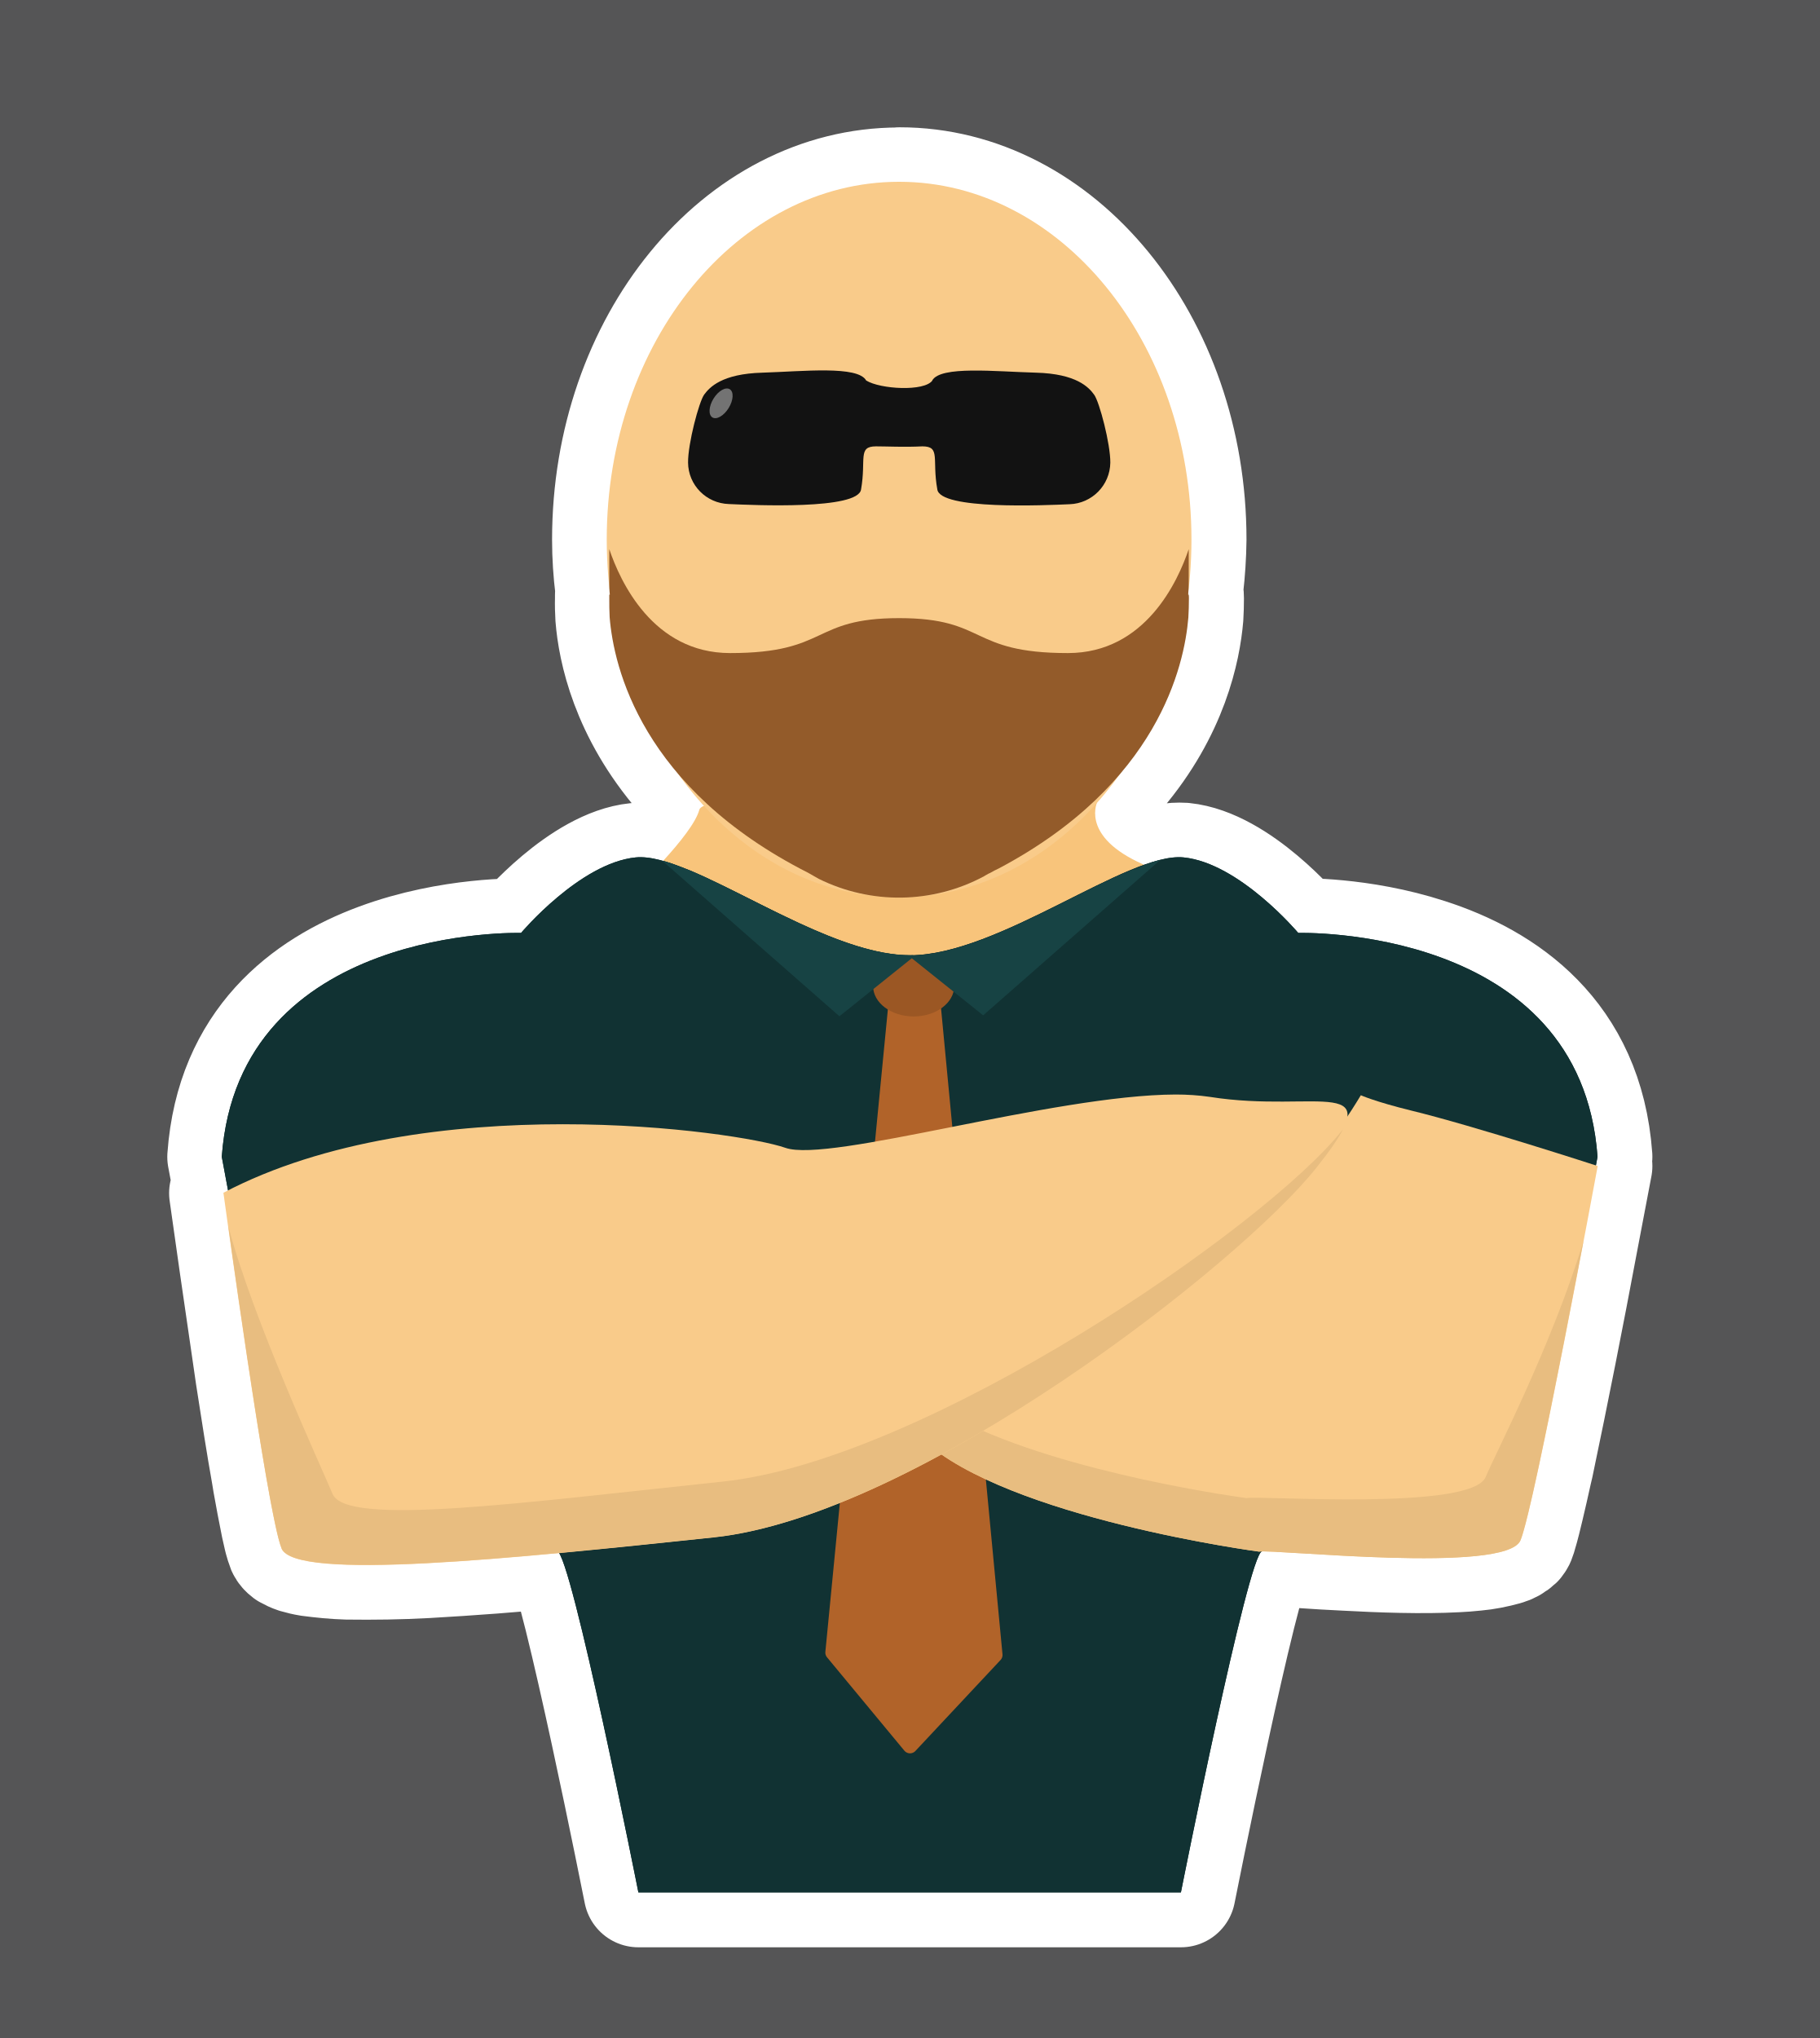
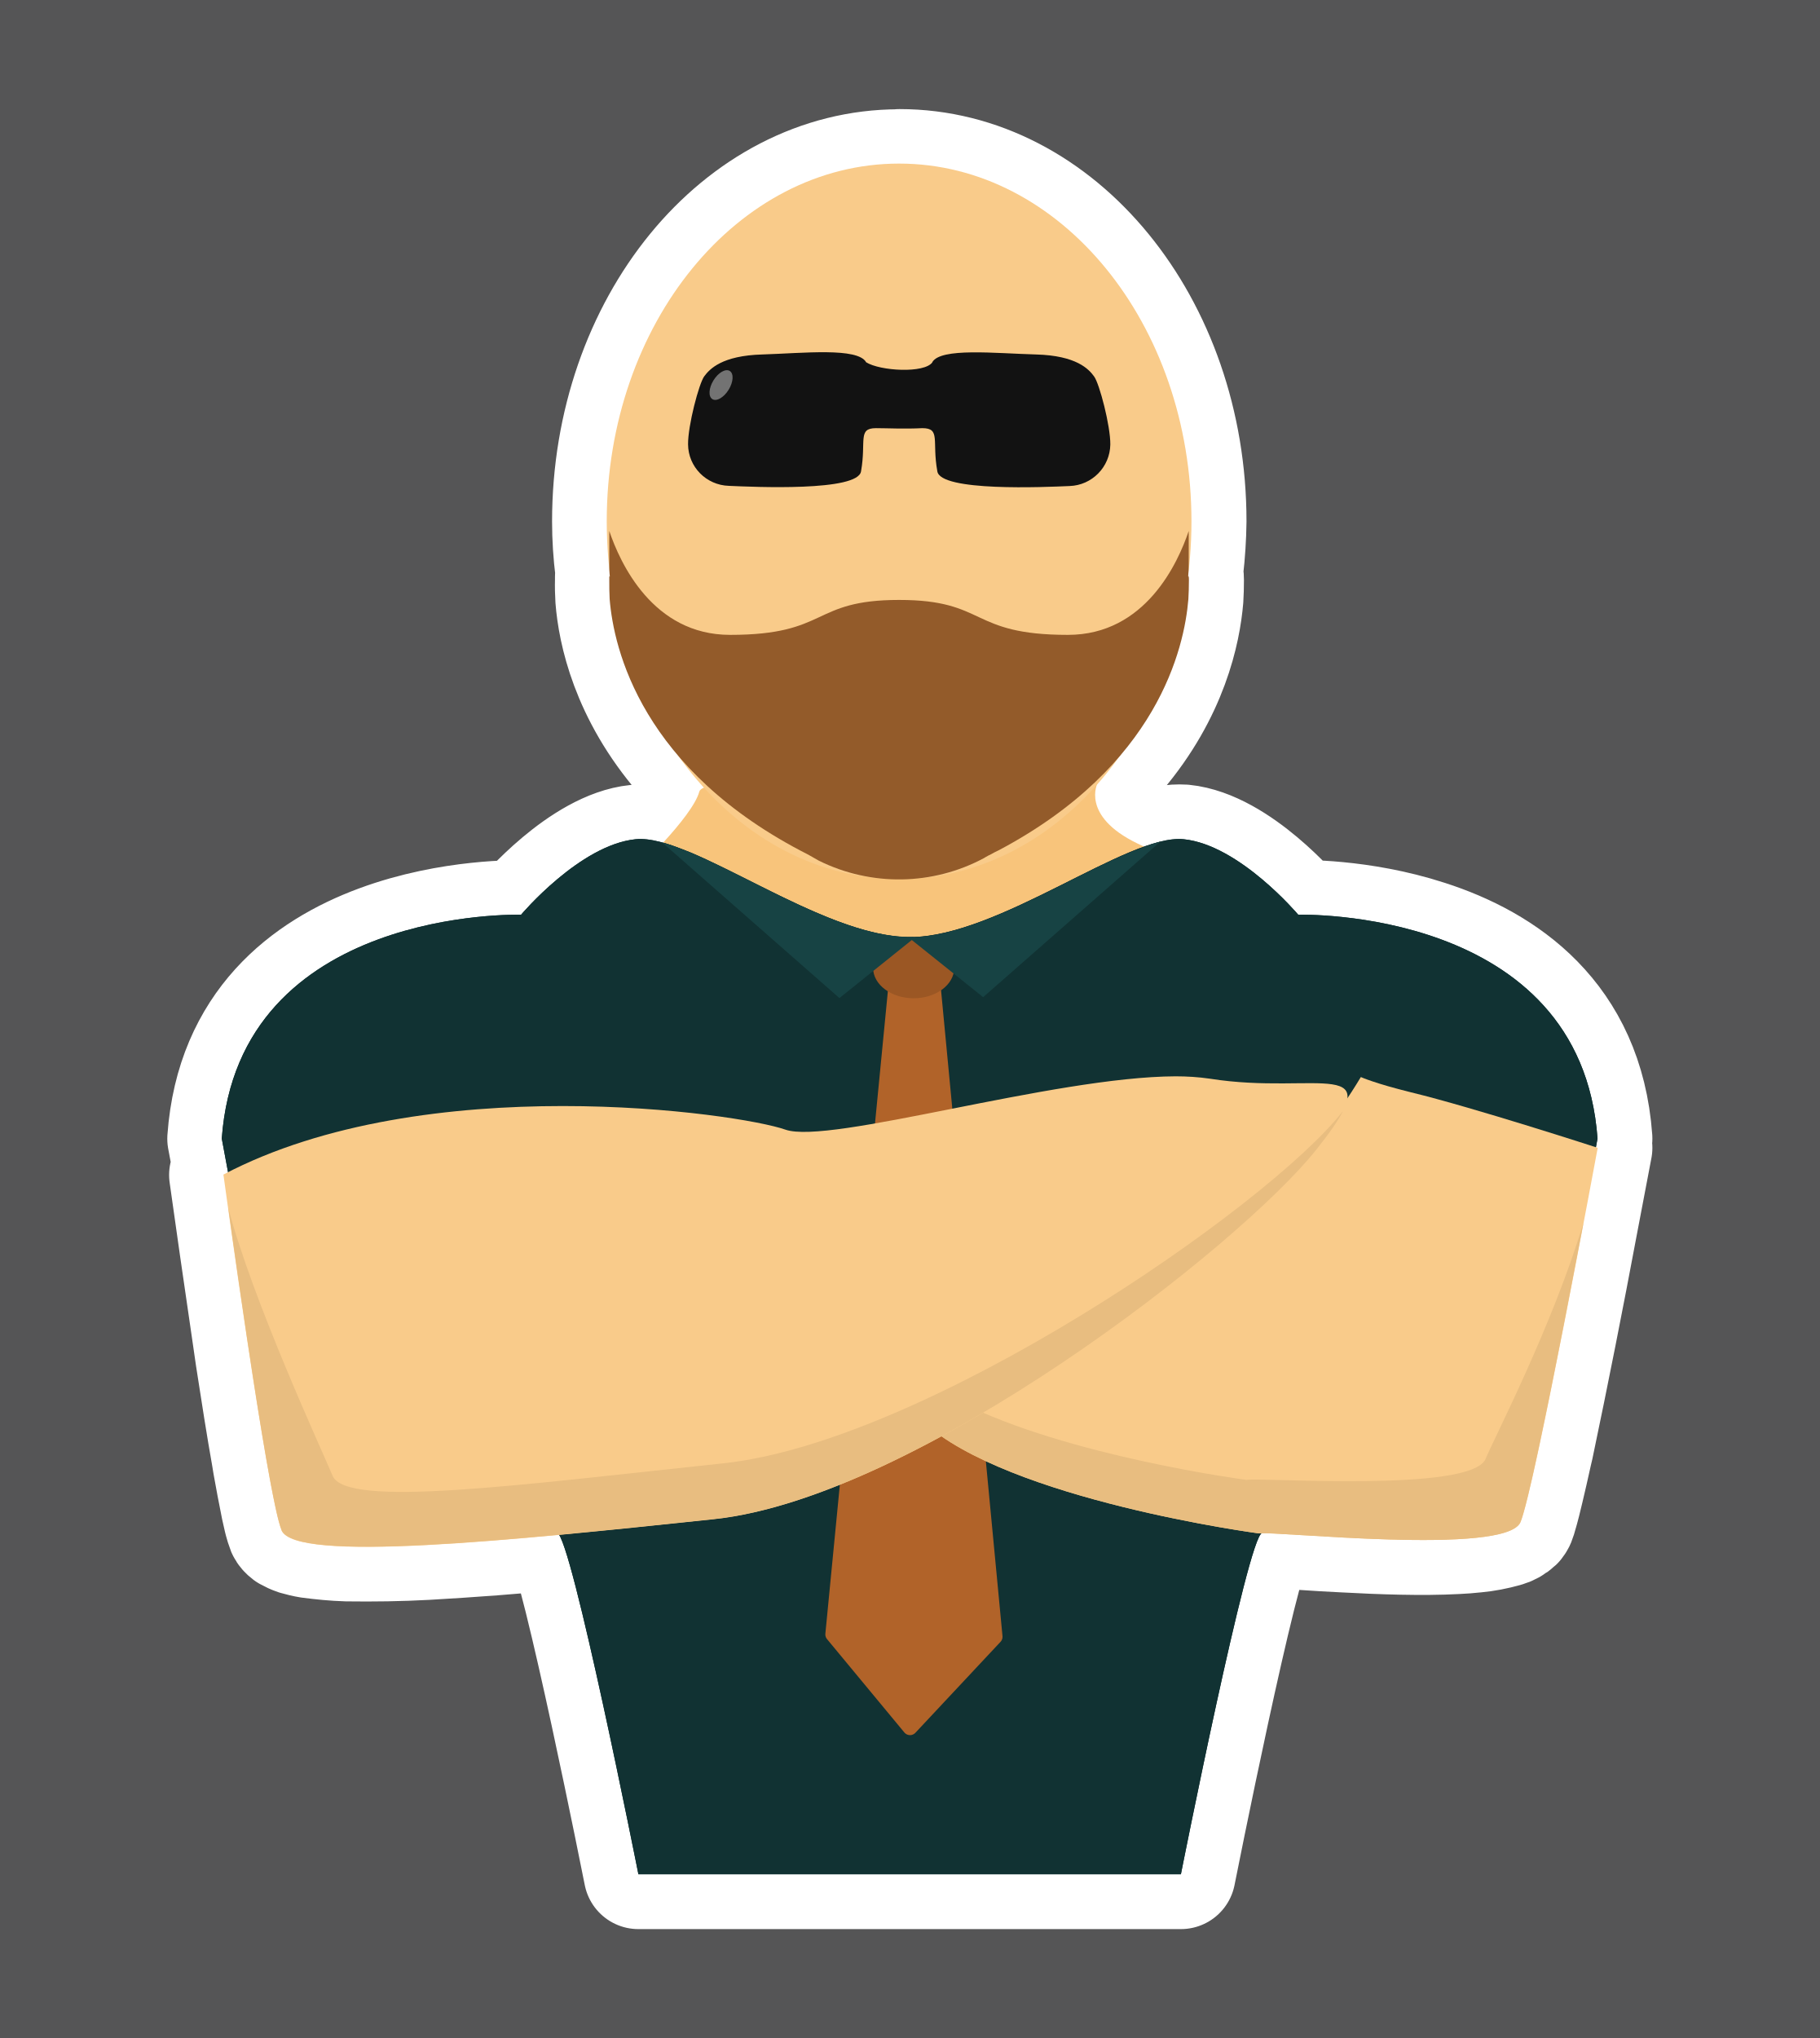
<svg xmlns="http://www.w3.org/2000/svg" width="100" height="112" viewBox="0 0 100 112">
  <g id="Aufstellung">
-     <rect id="Hintergrund" x="-6" width="112" height="112" rx="6" ry="6" fill="#555556" />
+     <rect id="Hintergrund" x="-6" y="0" width="112" height="112" rx="6" ry="6" fill="#555556" />
  </g>
-   <g id="Icon">
-     <path d="M49.42,10.01c-8.88,0-16.07,8.79-16.07,19.65h0c0,.9.06,1.8.17,2.69,0,.11,0,.23.02.34h-.03v.2c-.01.35,0,.7.02,1.04.14,1.78.84,5.22,3.84,8.69.42.59.87,1.14,1.34,1.67-.14.06-.24.14-.26.21-.2.73-1.13,1.88-2,2.83-.49-.16-1-.22-1.5-.2-3.07.31-6.3,4.15-6.3,4.15,0,0-15.53-.46-16.45,12.3l.35,1.87-.25.12c.38,2.69.76,5.38,1.16,8.07l.29,2c.3,1.94.59,3.8.88,5.43l.07.43c.14.79.29,1.58.45,2.37l.14.62.03.12c.06.21.11.39.16.51.05.11.14.21.26.3.16.09.33.17.51.23.24.07.49.13.74.17.69.09,1.38.16,2.08.18,1.46.02,2.92,0,4.38-.08,2.44-.14,4.87-.32,7.29-.56.94,1.46,4.35,18.65,4.35,18.65h29.82s3.46-17.46,4.37-18.69c.02-.02.04-.04.06-.05.14,0,.35,0,.67.02l1.66.09c.67.05,1.42.09,2.22.13,2,.11,4.3.19,6.16.09.37-.02.72-.04,1.06-.08.56-.05,1.11-.16,1.65-.31.26-.07.51-.21.7-.39.04-.05.08-.11.11-.17.06-.15.11-.31.15-.47l.06-.21.1-.38.18-.74c.14-.57.28-1.22.45-1.97l.08-.34c.86-4.09,1.67-8.2,2.44-12.31l.79-4.15-.09-.03.09-.48c-.49-6.78-5.09-9.83-9.32-11.19-3.72-1.21-7.13-1.11-7.13-1.11,0,0-3.22-3.84-6.3-4.15-.32-.02-.65,0-.96.06-.12.02-.23.05-.35.08-.15.04-.3.09-.45.14h-.01l-.38.12-.4-.19c-2.73-1.32-2.35-2.86-2.21-3.23.45-.5.87-1.03,1.27-1.58,2.93-3.44,3.61-6.84,3.76-8.61.02-.34.03-.68.03-1.03,0-.13-.01-.2-.01-.2h-.03c0-.12,0-.24.01-.37.1-.88.16-1.77.17-2.66,0-10.85-7.2-19.65-16.07-19.65h0Z" fill="#f8c47b" stroke="#fff" stroke-linejoin="round" stroke-width="6.01" />
-     <path d="M34.84,48.95s3.22-3.03,3.6-4.45c.38-1.42,21.89-.47,21.89-.47,0,0-.95,1.8,2.18,3.32s5.5,2.08,5.5,2.08l-21.32,13.46-12.22-13.74.38-.19Z" fill="#f8c47b" />
-     <path d="M34.94,47.12c-3.07.31-6.3,4.15-6.3,4.15,0,0-15.52-.46-16.45,12.3,0,0,3.54,19.22,4.3,21.06.77,1.85,13.37.46,14.14.62.77.15,4.46,18.75,4.46,18.75h29.82s3.69-18.6,4.46-18.75c.77-.15,13.37,1.23,14.14-.62s4.3-21.06,4.3-21.06c-.92-12.76-16.45-12.3-16.45-12.3,0,0-3.23-3.84-6.3-4.15s-10.15,5.38-15.06,5.38-11.99-5.69-15.06-5.38h0Z" fill="#113233" fill-rule="evenodd" />
-     <ellipse cx="49.42" cy="29.65" rx="16.07" ry="19.66" fill="#f9cb8a" />
-     <path d="M51.24,20.91c.46-.82,3.46-.49,5.7-.43s2.91.81,3.2,1.21c.29.39.9,2.71.89,3.74-.02,1.24-1.01,2.24-2.24,2.28-1.34.06-7.14.32-7.27-.82-.3-1.65.2-2.36-.82-2.36-.98.05-1.95,0-2.55,0-1.02,0-.53.71-.82,2.36-.13,1.14-5.93.87-7.27.81-1.24-.04-2.23-1.04-2.24-2.28-.01-1.03.6-3.35.89-3.74.29-.39.96-1.14,3.2-1.2,2.24-.07,5.24-.4,5.7.43.77.48,3.2.62,3.64,0h0Z" fill="#121212" fill-rule="evenodd" />
-     <ellipse cx="39.63" cy="22.16" rx=".91" ry=".49" transform="translate(-.02 44.28) rotate(-58.36)" fill="#737373" />
-     <path d="M34.94,47.12c-3.07.31-6.3,4.15-6.3,4.15,0,0-15.52-.46-16.45,12.3,0,0,3.54,19.22,4.3,21.06.77,1.85,13.37.46,14.14.62.77.15,4.46,18.75,4.46,18.75h29.82s3.69-18.6,4.46-18.75c.77-.15,13.37,1.23,14.14-.62s4.3-21.06,4.3-21.06c-.92-12.76-16.45-12.3-16.45-12.3,0,0-3.23-3.84-6.3-4.15s-10.15,5.38-15.06,5.38-11.99-5.69-15.06-5.38h0Z" fill="#113233" fill-rule="evenodd" />
-     <path d="M49.23,55.26l-3.46,35.56,4.25,5.13,4.68-5-3.4-35.73-2.07.05Z" fill="#b16329" stroke="#b16329" stroke-linejoin="round" stroke-width=".81" />
-     <path d="M69.21,85.27c.79-.15,13.59,1.25,14.37-.62s4.24-20.57,4.24-20.57c0,0-6.8-2.21-10.26-3.05-1.99-.49-2.76-.84-2.76-.84-5.38,8.96-15.03,14.04-24.08,18.93,4.69,4.32,18.48,6.15,18.48,6.15h0Z" fill="#f9cb8a" />
-     <path d="M87.03,68.22c-1.72,5.7-4.89,11.78-5.37,12.95-.78,1.87-12.35,1.01-13.14,1.16,0,0-9.89-1.3-15.78-4.3l-2.02,1.09c4.69,4.32,18.48,6.15,18.48,6.15.79-.15,13.59,1.25,14.37-.62.55-1.32,2.39-10.83,3.46-16.42h0Z" fill="#e8bd80" />
-     <path d="M15.47,85.1c.75,1.8,12.58.57,23.76-.61,11.18-1.18,28.91-15,33.12-20.31,4.21-5.31.08-2.96-5.85-3.9-.62-.09-1.25-.13-1.88-.13-6.71.02-19.04,3.78-21.45,2.93-2.58-.91-19.78-3.37-30.89,2.47,0,0,2.41,17.66,3.19,19.53h0Z" fill="#f9cb8a" fill-rule="evenodd" />
-     <path d="M73.84,62.03l-.06.08c-4.21,5.31-22.86,18.13-34.04,19.31-11.18,1.18-20.71,2.48-21.46.68-.56-1.35-4.39-9.6-5.73-14.71.57,4.09,2.28,16.14,2.93,17.7.75,1.8,12.58.57,23.76-.61s28.91-15,33.12-20.31c.75-.94,1.22-1.63,1.48-2.15h0Z" fill="#e8bd80" fill-rule="evenodd" />
-     <path d="M65.34,32.68h-.03c.02-.24.03-.48.03-.72v-1.78c-.59,1.75-2.38,5.71-6.64,5.71-5.46,0-4.42-1.92-9.28-1.92s-3.83,1.92-9.29,1.92c-4.25,0-6.05-3.96-6.64-5.71v1.78c0,.24,0,.48.03.72h-.03v.2c0,.35,0,.7.02,1.04.22,2.73,1.74,9.4,10.92,14.05l.07.04s.09.05.16.09l.05.03c.08.05.18.1.3.17,2.87,1.42,6.25,1.37,9.07-.14l.05-.03.05-.03c.07-.04.12-.07.16-.09l.07-.03c.18-.1.34-.19.5-.26,8.73-4.63,10.19-11.11,10.41-13.79.02-.34.03-.68.03-1.04,0-.07,0-.13-.01-.2" fill="#935b2a" />
-     <ellipse cx="50.22" cy="54.19" rx="2.23" ry="1.67" fill="#9b5724" />
-     <path d="M36.41,47.31l9.73,8.54,4.14-3.32-.1-.04c-.06,0-.12,0-.18,0-3.65,0-8.48-3.12-11.98-4.62l-1.17-.44c-.15-.05-.29-.09-.44-.13h0Z" fill="#174344" />
-     <path d="M63.75,47.26c-.15.04-.31.09-.46.14l-1.46.56c-3.49,1.51-8.23,4.55-11.82,4.55h-.08s4.11,3.29,4.11,3.29l9.72-8.53Z" fill="#174344" />
+   <g id="bodyguard">
+     <path d="M49.42,9.01c-8.88,0-16.07,8.79-16.07,19.65h0c0,.9.06,1.8.17,2.69,0,.11,0,.23.02.34h-.03v.2c-.01.35,0,.7.02,1.04.14,1.78.84,5.22,3.84,8.69.42.59.87,1.14,1.34,1.67-.14.06-.24.14-.26.21-.2.73-1.13,1.88-2,2.83-.49-.16-1-.22-1.5-.2-3.07.31-6.3,4.15-6.3,4.15,0,0-15.53-.46-16.45,12.3l.35,1.87-.25.12c.38,2.69.76,5.38,1.16,8.07l.29,2c.3,1.94.59,3.8.88,5.43l.07.43c.14.79.29,1.58.45,2.37l.14.62.03.12c.06.21.11.39.16.51.05.11.14.21.26.3.16.09.33.17.51.23.24.07.49.13.74.17.69.09,1.38.16,2.08.18,1.46.02,2.92,0,4.38-.08,2.44-.14,4.87-.32,7.29-.56.94,1.46,4.35,18.65,4.35,18.65h29.82s3.46-17.46,4.37-18.69c.02-.02.04-.04.06-.05.14,0,.35,0,.67.02l1.66.09c.67.05,1.42.09,2.22.13,2,.11,4.3.19,6.16.09.37-.02.72-.04,1.06-.08.56-.05,1.11-.16,1.65-.31.26-.07.51-.21.7-.39.04-.05.08-.11.11-.17.06-.15.11-.31.15-.47l.06-.21.1-.38.18-.74c.14-.57.28-1.22.45-1.97l.08-.34c.86-4.09,1.67-8.2,2.44-12.31l.79-4.15-.09-.03.09-.48c-.49-6.78-5.09-9.83-9.32-11.19-3.72-1.21-7.13-1.11-7.13-1.11,0,0-3.22-3.84-6.3-4.15-.32-.02-.65,0-.96.06-.12.02-.23.05-.35.08-.15.04-.3.09-.45.14h-.01l-.38.12-.4-.19c-2.73-1.32-2.35-2.86-2.21-3.23.45-.5.87-1.03,1.27-1.58,2.93-3.44,3.61-6.84,3.76-8.61.02-.34.03-.68.03-1.03,0-.13-.01-.2-.01-.2h-.03c0-.12,0-.24.01-.37.1-.88.16-1.77.17-2.66,0-10.85-7.2-19.65-16.07-19.65h0Z" fill="#f8c47b" stroke="#fff" stroke-linejoin="round" stroke-width="6.01" />
+     <g>
+       <path d="M34.84,47.95s3.22-3.03,3.6-4.45c.38-1.42,21.89-.47,21.89-.47,0,0-.95,1.8,2.18,3.32s5.5,2.08,5.5,2.08l-21.32,13.46-12.22-13.74.38-.19Z" fill="#f8c47b" />
+       <path d="M34.94,46.12c-3.07.31-6.3,4.15-6.3,4.15,0,0-15.52-.46-16.45,12.3,0,0,3.54,19.22,4.3,21.06.77,1.85,13.37.46,14.14.62.77.15,4.46,18.75,4.46,18.75h29.82s3.69-18.6,4.46-18.75c.77-.15,13.37,1.23,14.14-.62s4.3-21.06,4.3-21.06c-.92-12.76-16.45-12.3-16.45-12.3,0,0-3.23-3.84-6.3-4.15s-10.15,5.38-15.06,5.38-11.99-5.69-15.06-5.38h0Z" fill="#113233" fill-rule="evenodd" />
+       <ellipse cx="49.42" cy="28.65" rx="16.07" ry="19.66" fill="#f9cb8a" />
+       <path d="M51.24,19.91c.46-.82,3.46-.49,5.7-.43s2.91.81,3.2,1.21c.29.39.9,2.71.89,3.74-.02,1.24-1.01,2.24-2.24,2.28-1.34.06-7.14.32-7.27-.82-.3-1.65.2-2.36-.82-2.36-.98.05-1.95,0-2.55,0-1.02,0-.53.71-.82,2.36-.13,1.14-5.93.87-7.27.81-1.24-.04-2.23-1.04-2.24-2.28-.01-1.03.6-3.35.89-3.74.29-.39.96-1.14,3.2-1.2,2.24-.07,5.24-.4,5.7.43.77.48,3.2.62,3.64,0h0Z" fill="#121212" fill-rule="evenodd" />
+       <ellipse cx="39.63" cy="21.16" rx=".91" ry=".49" transform="translate(.83 43.8) rotate(-58.36)" fill="#737373" />
+       <path d="M34.94,46.12c-3.07.31-6.3,4.15-6.3,4.15,0,0-15.52-.46-16.45,12.3,0,0,3.54,19.22,4.3,21.06.77,1.85,13.37.46,14.14.62.77.15,4.46,18.75,4.46,18.75h29.82s3.69-18.6,4.46-18.75c.77-.15,13.37,1.23,14.14-.62s4.3-21.06,4.3-21.06c-.92-12.76-16.45-12.3-16.45-12.3,0,0-3.23-3.84-6.3-4.15s-10.15,5.38-15.06,5.38-11.99-5.69-15.06-5.38h0Z" fill="#113233" fill-rule="evenodd" />
+       <path d="M49.23,54.26l-3.46,35.56,4.25,5.13,4.68-5-3.4-35.73-2.07.05Z" fill="#b16329" stroke="#b16329" stroke-linejoin="round" stroke-width=".81" />
+       <path d="M69.21,84.27c.79-.15,13.59,1.25,14.37-.62s4.24-20.57,4.24-20.57c0,0-6.8-2.21-10.26-3.05-1.99-.49-2.76-.84-2.76-.84-5.38,8.96-15.03,14.04-24.08,18.93,4.69,4.32,18.48,6.15,18.48,6.15h0Z" fill="#f9cb8a" />
+       <path d="M87.03,67.22c-1.72,5.7-4.89,11.78-5.37,12.95-.78,1.87-12.35,1.01-13.14,1.16,0,0-9.89-1.3-15.78-4.3l-2.02,1.09c4.69,4.32,18.48,6.15,18.48,6.15.79-.15,13.59,1.25,14.37-.62.55-1.32,2.39-10.83,3.46-16.42h0Z" fill="#e8bd80" />
+       <path d="M15.47,84.1c.75,1.8,12.58.57,23.76-.61,11.18-1.18,28.91-15,33.12-20.31,4.21-5.31.08-2.96-5.85-3.9-.62-.09-1.25-.13-1.88-.13-6.71.02-19.04,3.78-21.45,2.93-2.58-.91-19.78-3.37-30.89,2.47,0,0,2.41,17.66,3.19,19.53h0Z" fill="#f9cb8a" fill-rule="evenodd" />
+       <path d="M73.84,61.03l-.06.08c-4.21,5.31-22.86,18.13-34.04,19.31-11.18,1.18-20.71,2.48-21.46.68-.56-1.35-4.39-9.6-5.73-14.71.57,4.09,2.28,16.14,2.93,17.7.75,1.8,12.58.57,23.76-.61s28.91-15,33.12-20.31c.75-.94,1.22-1.63,1.48-2.15h0Z" fill="#e8bd80" fill-rule="evenodd" />
+       <path d="M65.34,31.68h-.03c.02-.24.03-.48.03-.72v-1.78c-.59,1.75-2.38,5.71-6.64,5.71-5.46,0-4.42-1.92-9.28-1.92s-3.83,1.92-9.29,1.92c-4.25,0-6.05-3.96-6.64-5.71v1.78c0,.24,0,.48.03.72h-.03v.2c0,.35,0,.7.02,1.04.22,2.73,1.74,9.4,10.92,14.05l.07.04s.09.05.16.09l.05.03c.08.05.18.1.3.17,2.87,1.42,6.25,1.37,9.07-.14l.05-.03.05-.03c.07-.04.12-.07.16-.09l.07-.03c.18-.1.34-.19.5-.26,8.73-4.63,10.19-11.11,10.41-13.79.02-.34.03-.68.03-1.04,0-.07,0-.13-.01-.2" fill="#935b2a" />
+       <ellipse cx="50.22" cy="53.19" rx="2.23" ry="1.67" fill="#9b5724" />
+       <path d="M36.41,46.31l9.73,8.54,4.14-3.32-.1-.04c-.06,0-.12,0-.18,0-3.65,0-8.48-3.12-11.98-4.62l-1.17-.44c-.15-.05-.29-.09-.44-.13h0Z" fill="#174344" />
+       <path d="M63.75,46.26c-.15.04-.31.09-.46.14l-1.46.56c-3.49,1.51-8.23,4.55-11.82,4.55h-.08s4.11,3.29,4.11,3.29l9.72-8.53Z" fill="#174344" />
+     </g>
  </g>
</svg>
